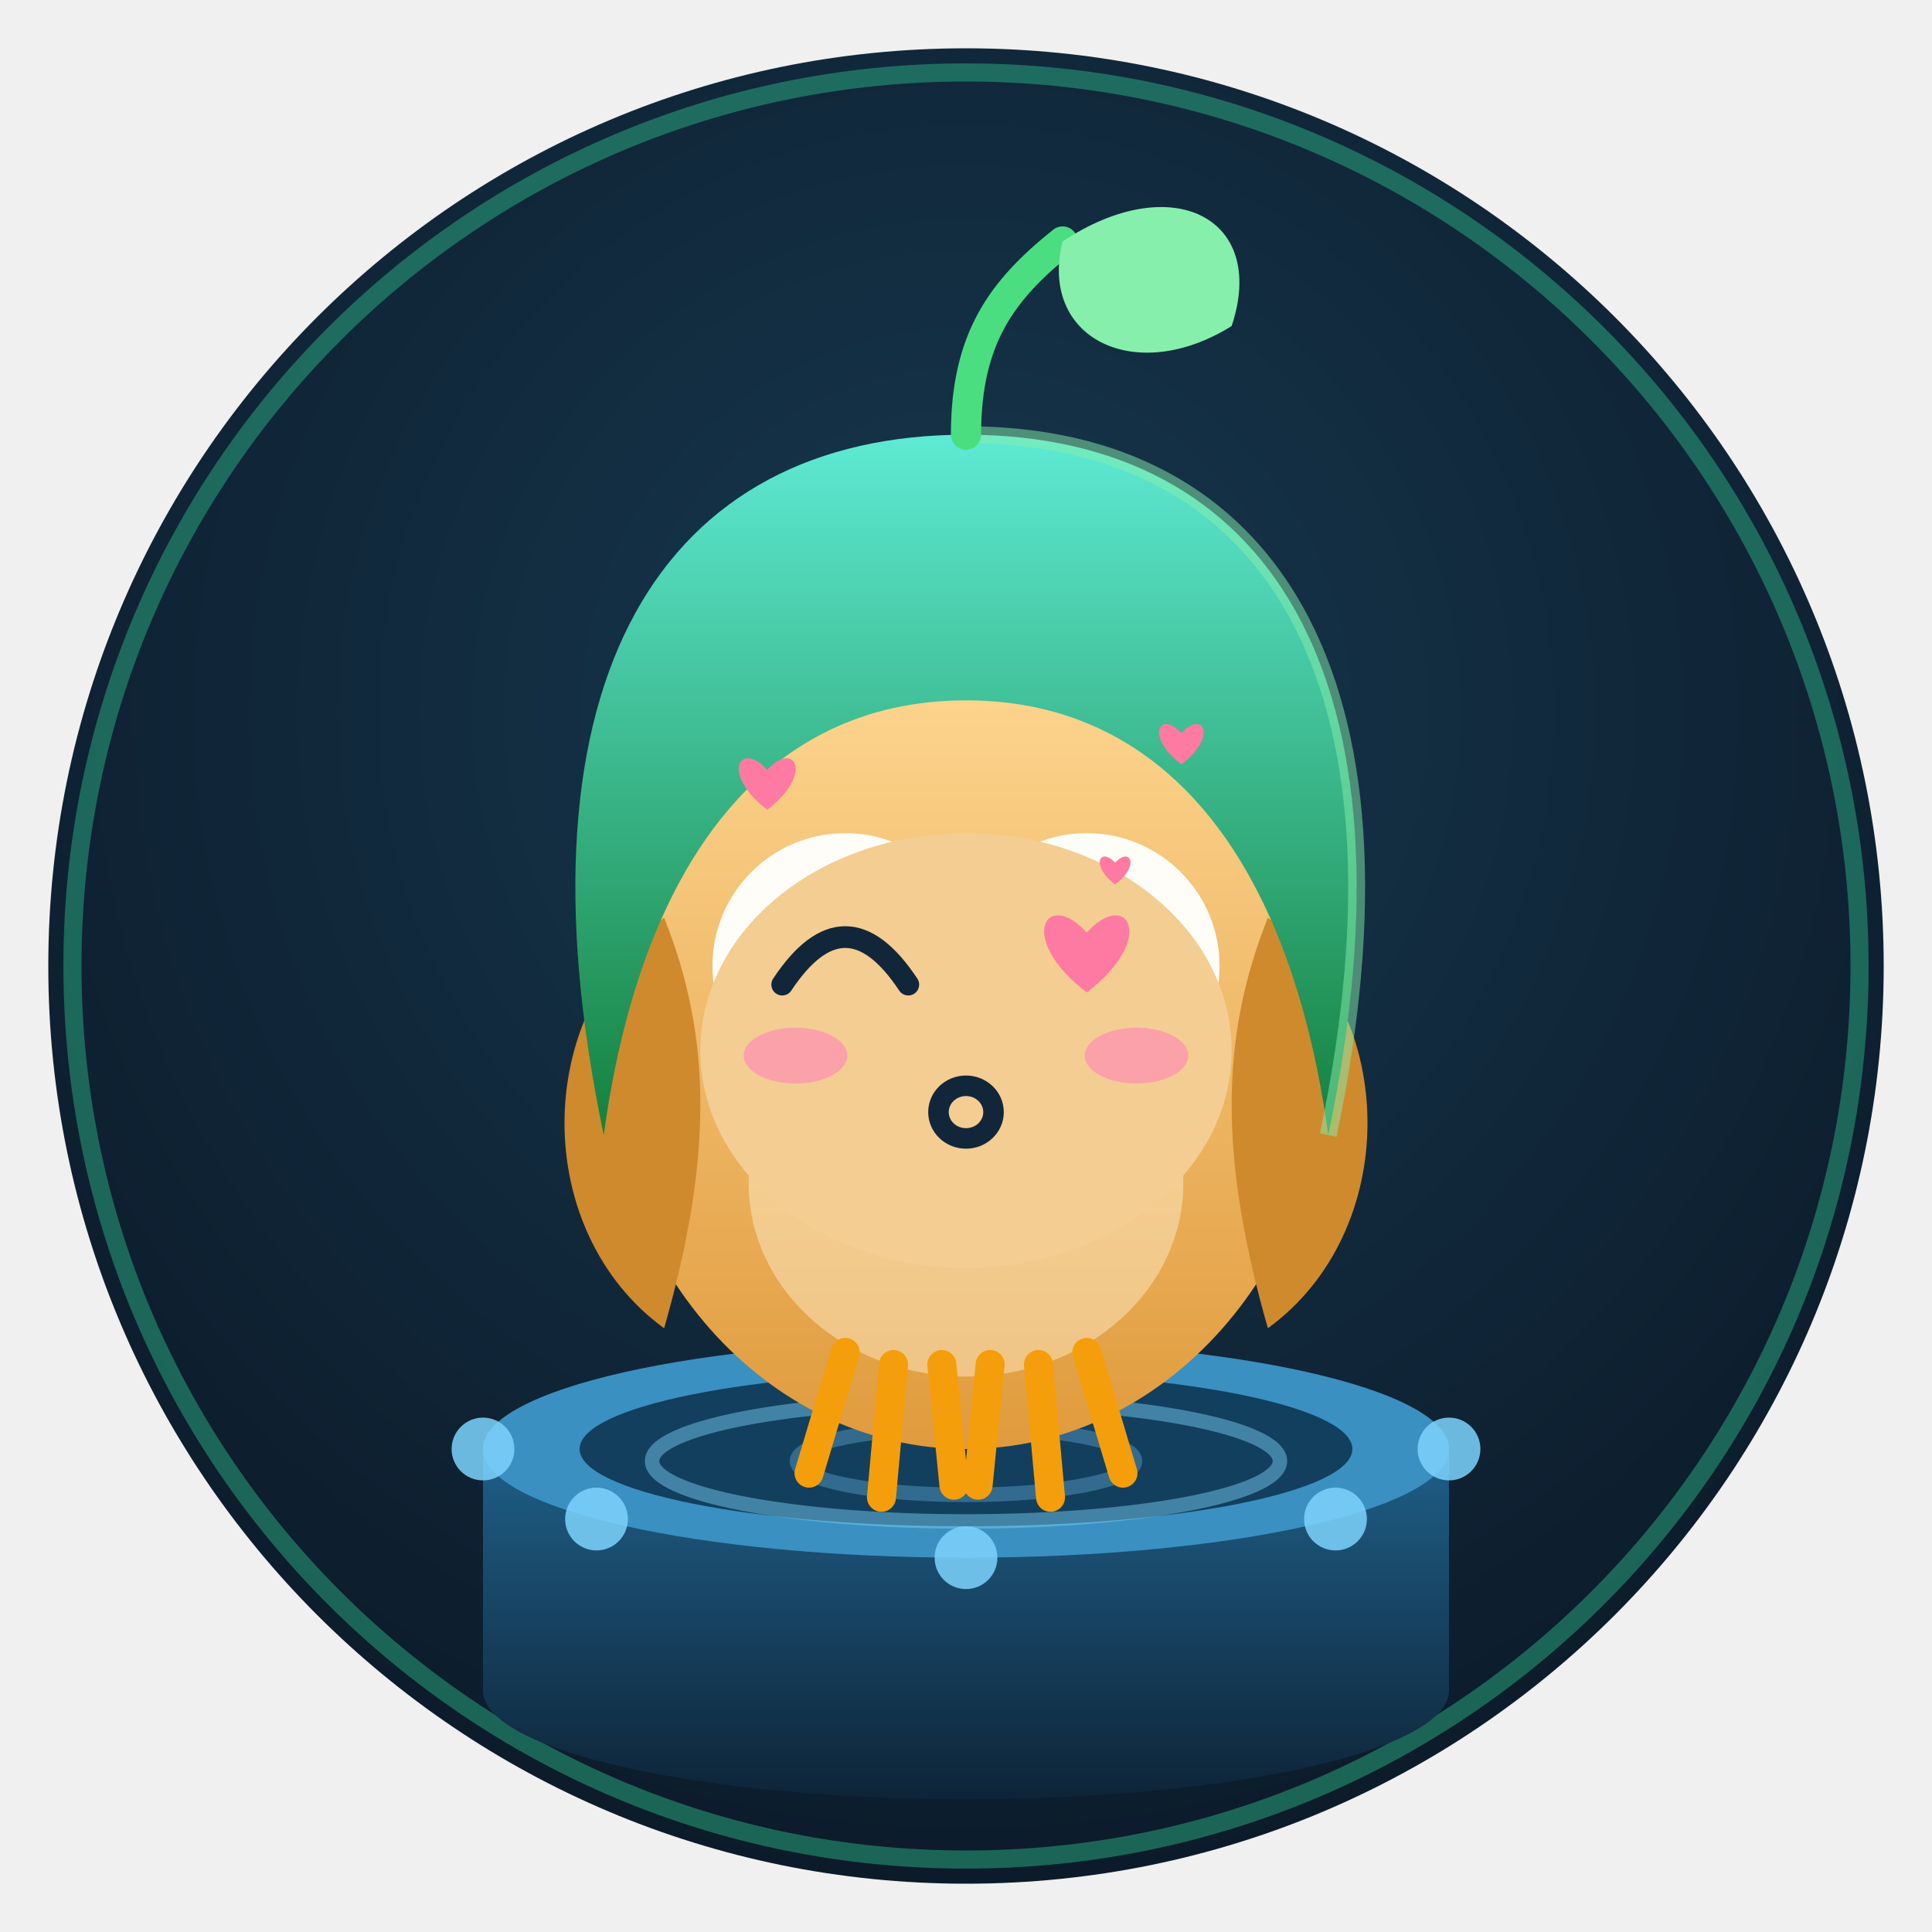
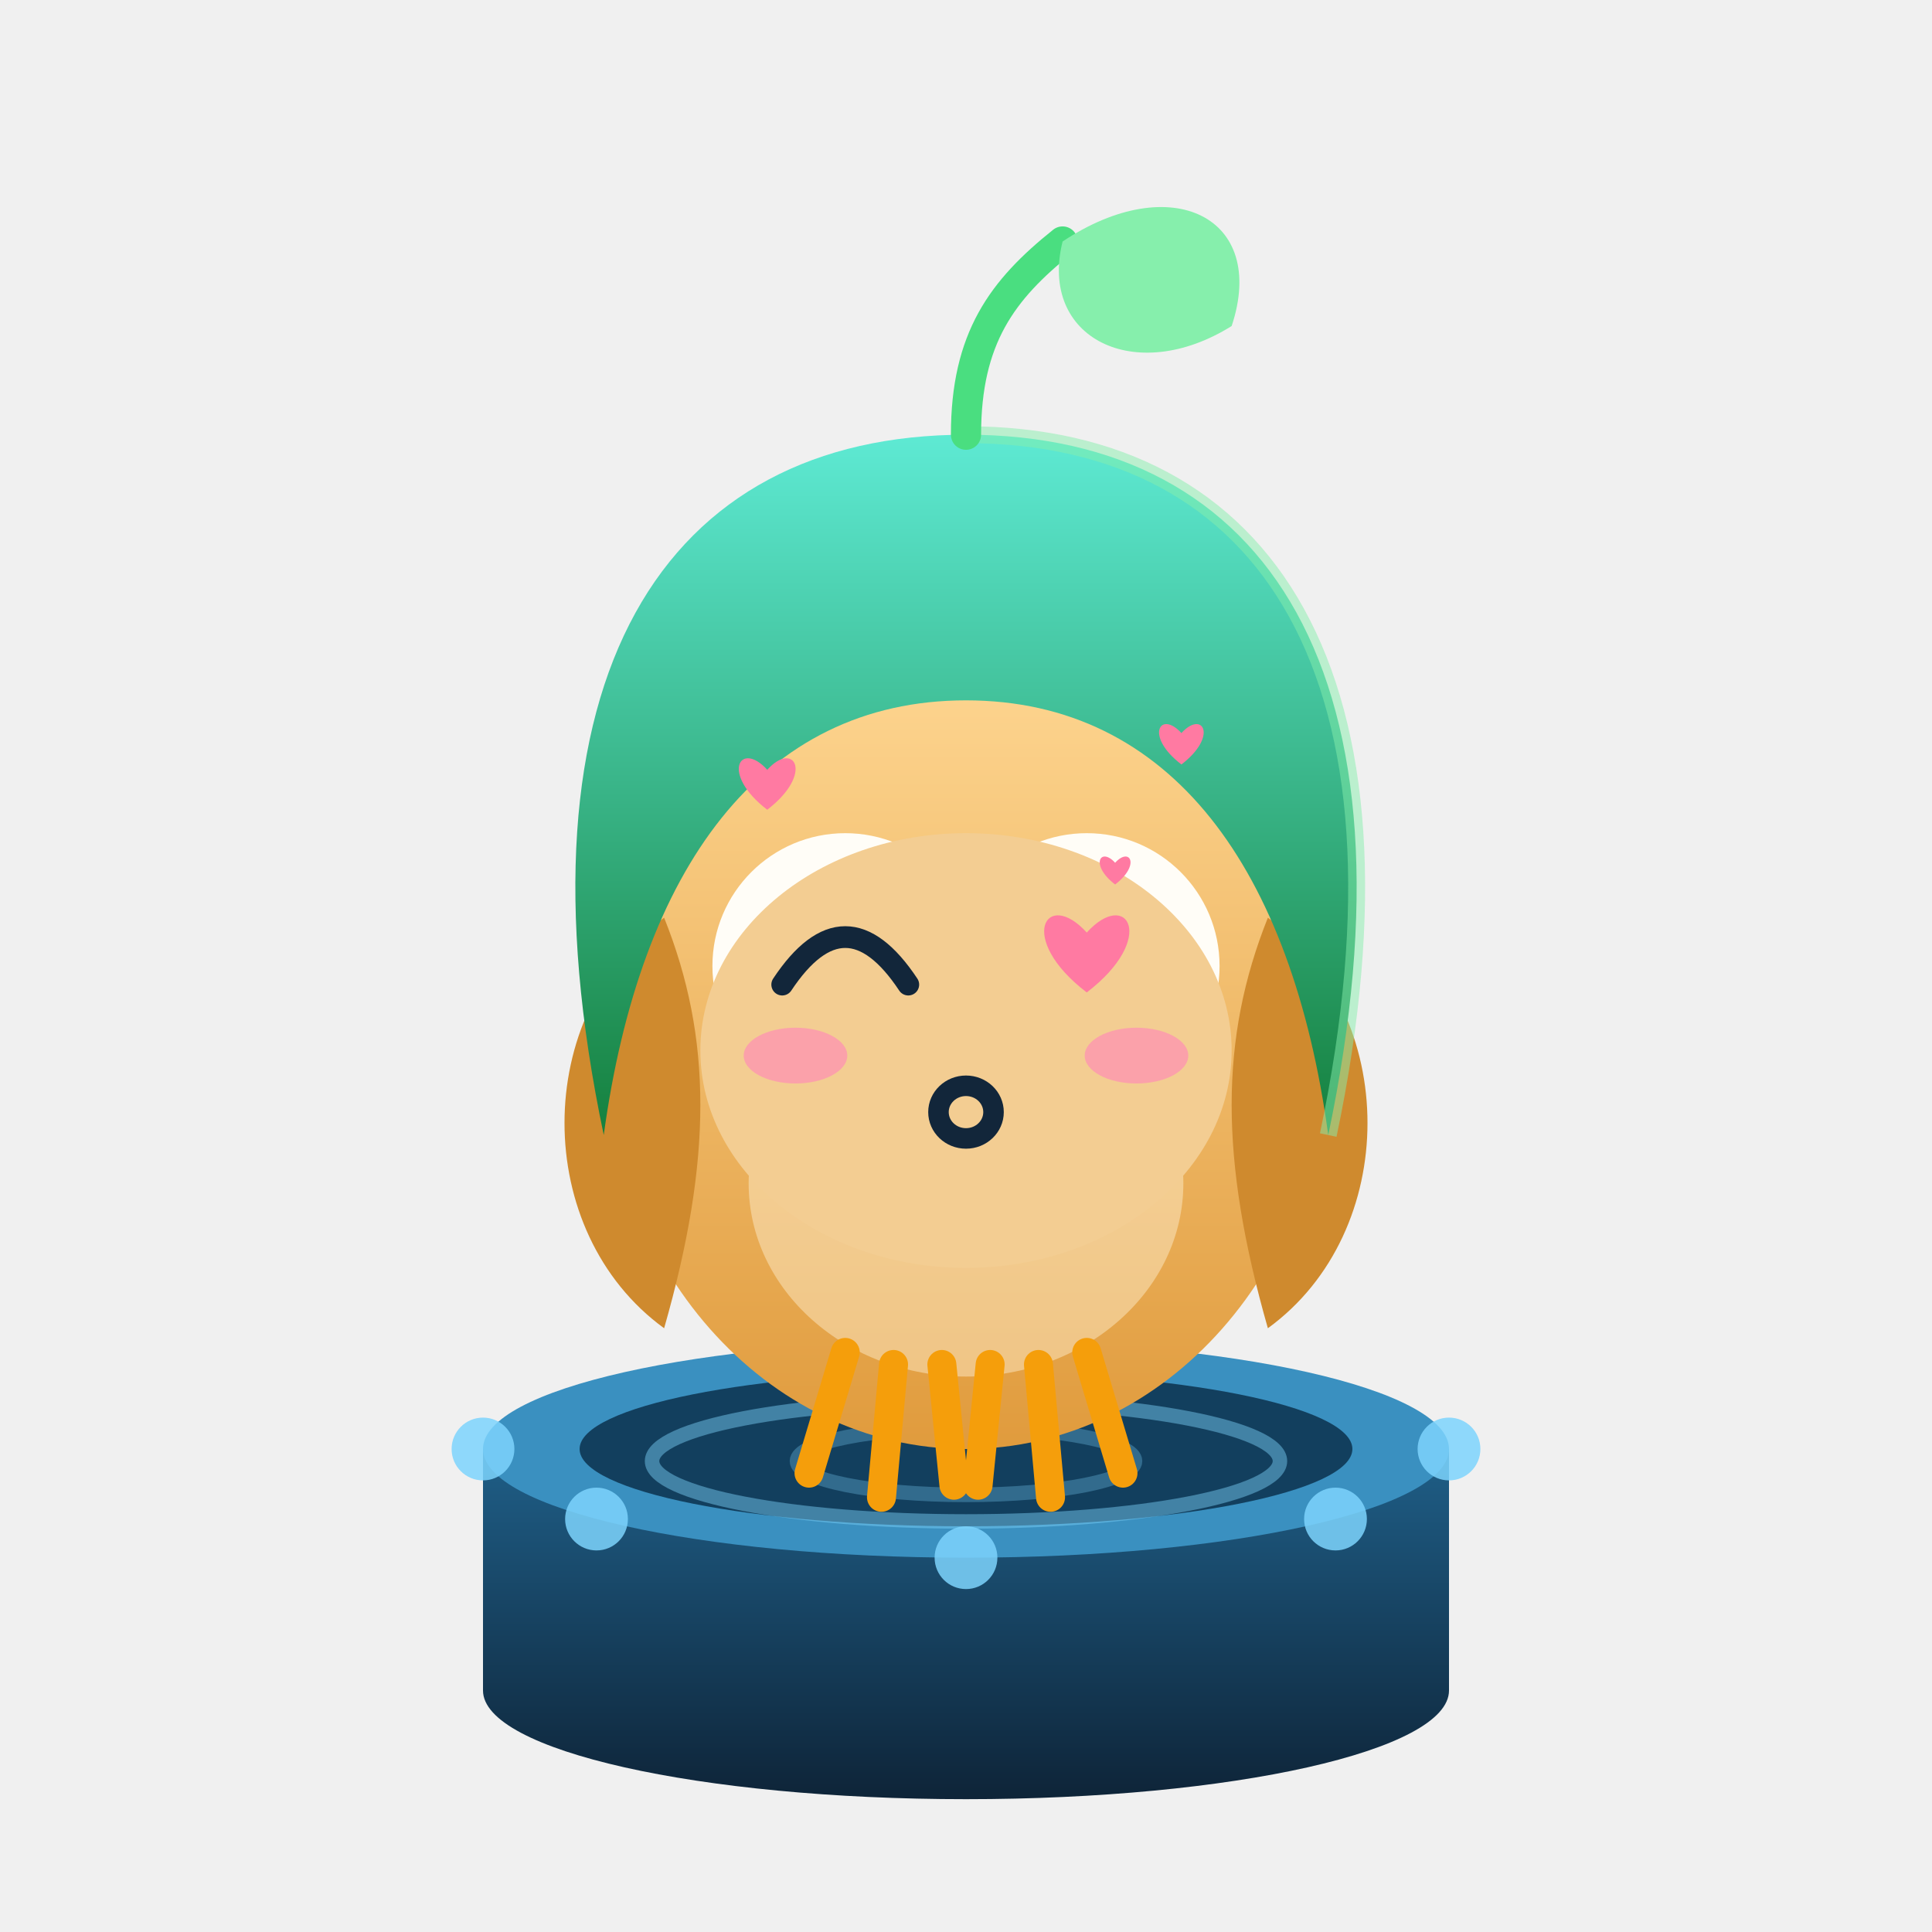
<svg xmlns="http://www.w3.org/2000/svg" viewBox="0 0 160 160" width="160" height="160" role="img" aria-label="小德 · 撒娇 Coquettish">
  <style>
.ex-motion { animation: ex-sway 2.4s ease-in-out infinite; transform-box: fill-box; transform-origin: 50% 50%; }
.ex-anim-tear { animation: ex-tear 1.8s ease-in infinite; transform-box: fill-box; transform-origin: center; }
.ex-anim-sweat { animation: ex-tear 1.5s ease-in infinite; transform-box: fill-box; transform-origin: center; }
.ex-anim-heart { animation: ex-heart 2.2s ease-out infinite; transform-box: fill-box; transform-origin: center; }
.ex-anim-spark { animation: ex-spark 1.9s ease-in-out infinite; transform-box: fill-box; transform-origin: center; }
.ex-anim-rain { animation: ex-rain 1.4s linear infinite; transform-box: fill-box; transform-origin: center; }
.ex-anim-confetti { animation: ex-confetti 2.4s linear infinite; transform-box: fill-box; transform-origin: center; }
.ex-anim-pulse { animation: ex-pulse 1.6s ease-in-out infinite; transform-box: fill-box; transform-origin: center; }
.ex-anim-knock { animation: ex-knock 0.55s ease-in-out infinite; transform-box: fill-box; transform-origin: center; }
.ex-anim-knockline { animation: ex-knockline 0.55s ease-out infinite; transform-box: fill-box; transform-origin: center; }
.ex-anim-palm { animation: ex-palm 0.9s ease-in-out infinite; transform-box: fill-box; transform-origin: center; }
.ex-anim-steam { animation: ex-steam 1.8s ease-out infinite; transform-box: fill-box; transform-origin: center; }
.ex-anim-shock { animation: ex-shock 0.5s ease-in-out infinite; transform-box: fill-box; transform-origin: center; }
.ex-anim-please { animation: ex-please 1.4s ease-in-out infinite; transform-box: fill-box; transform-origin: center; }
.ex-anim-drift { animation: ex-drift 4.5s ease-in-out infinite; transform-box: fill-box; transform-origin: center; }
@keyframes ex-sway { 0%,100% { transform: rotate(0deg); } 50% { transform: rotate(-2.5deg); } }
@keyframes ex-tear { 0% { transform: translateY(0); opacity: 0; } 18% { opacity: 1; } 100% { transform: translateY(8px); opacity: 0; } }
@keyframes ex-heart { 0% { transform: translateY(0) scale(.65); opacity: 0; } 20% { opacity: 1; } 100% { transform: translateY(-10px) scale(1.15); opacity: 0; } }
@keyframes ex-spark { 0%,100% { transform: scale(.6) rotate(0deg); opacity: .3; } 50% { transform: scale(1.15) rotate(25deg); opacity: 1; } }
@keyframes ex-rain { 0% { transform: translateY(0); opacity: 0; } 20% { opacity: 1; } 100% { transform: translateY(8px); opacity: 0; } }
@keyframes ex-confetti { 0% { transform: translateY(-4px) rotate(0deg); opacity: 1; } 100% { transform: translateY(14px) rotate(200deg); opacity: 0; } }
@keyframes ex-pulse { 0%,100% { transform: scale(1); opacity: .35; } 50% { transform: scale(1.18); opacity: .7; } }
@keyframes ex-knock { 0%,100% { transform: translateX(3px); } 35% { transform: translateX(0); } }
@keyframes ex-knockline { 0%,100% { transform: scaleX(.6); opacity: .35; } 35% { transform: scaleX(1); opacity: 1; } }
@keyframes ex-palm { 0%,100% { transform: translateY(0) rotate(0deg); } 50% { transform: translateY(-1px) rotate(-4deg); } }
@keyframes ex-steam { 0% { transform: translateY(0); opacity: .7; } 100% { transform: translateY(-7px); opacity: 0; } }
@keyframes ex-shock { 0%,100% { transform: scaleX(.7); opacity: .4; } 50% { transform: scaleX(1.25); opacity: 1; } }
@keyframes ex-please { 0%,100% { transform: translateY(0); } 50% { transform: translateY(-1.5px); } }
@keyframes ex-drift { 0%,100% { transform: translateY(0); } 50% { transform: translateY(-1.5px); } }
@media (prefers-reduced-motion: reduce) {
  .ex-motion, [class*="ex-anim-"] { animation: none !important; }
}
</style>
  <g class="ex-motion ex-coquettish">
    <g class="ex-base">
      <defs>
-         <radialGradient id="drBadge" cx="50%" cy="36%" r="74%">
-           <stop offset="0" stop-color="#17384f" />
-           <stop offset="1" stop-color="#0a1725" />
-         </radialGradient>
        <linearGradient id="drOwl" x1="0" y1="0" x2="0" y2="1">
          <stop offset="0" stop-color="#ffd894" />
          <stop offset="1" stop-color="#e09b3d" />
        </linearGradient>
        <linearGradient id="drHood" x1="0" y1="0" x2="0" y2="1">
          <stop offset="0" stop-color="#5eead4" />
          <stop offset="1" stop-color="#15803d" />
        </linearGradient>
        <linearGradient id="drPool" x1="0" y1="0" x2="0" y2="1">
          <stop offset="0" stop-color="#1f5f88" />
          <stop offset="1" stop-color="#0e2438" />
        </linearGradient>
      </defs>
-       <circle cx="80" cy="80" r="76" fill="url(#drBadge)" />
-       <circle cx="80" cy="80" r="74" fill="none" stroke="#34d399" stroke-opacity=".4" stroke-width="1.5" />
      <path d="M40 120 L40 140 A40 9 0 0 0 120 140 L120 120 Z" fill="url(#drPool)" />
      <ellipse cx="80" cy="120" rx="40" ry="9" fill="#3a90c0" />
      <ellipse cx="80" cy="120" rx="32" ry="6.4" fill="#123f5e" />
      <ellipse cx="80" cy="121" rx="26" ry="5" fill="none" stroke="#7dd3fc" stroke-opacity=".45" stroke-width="1.2" />
      <ellipse cx="80" cy="121" rx="14" ry="2.8" fill="none" stroke="#7dd3fc" stroke-opacity=".3" stroke-width="1.2" />
      <g fill="#7dd3fc" fill-opacity=".85">
        <circle cx="120" cy="120" r="2.6" />
        <circle cx="110.6" cy="125.8" r="2.6" />
        <circle cx="80" cy="129" r="2.6" />
        <circle cx="49.4" cy="125.8" r="2.6" />
        <circle cx="40" cy="120" r="2.6" />
      </g>
      <ellipse cx="80" cy="86" rx="30" ry="34" fill="url(#drOwl)" />
      <ellipse cx="80" cy="98" rx="18" ry="16" fill="#fff3d6" fill-opacity=".45" />
      <path d="M55 76 C 44 84 44 102 55 110 C 59 96 59 86 55 76 Z" fill="#cf8a2e" />
      <path d="M105 76 C 116 84 116 102 105 110 C 101 96 101 86 105 76 Z" fill="#cf8a2e" />
      <g stroke="#f59e0b" stroke-width="2.4" stroke-linecap="round" fill="none">
        <path d="M70 112 L67 122" />
        <path d="M74 113 L73 124" />
        <path d="M78 113 L79 123" />
        <path d="M82 113 L81 123" />
        <path d="M86 113 L87 124" />
        <path d="M90 112 L93 122" />
      </g>
      <circle cx="70" cy="80" r="11" fill="#fffdf7" />
      <circle cx="90" cy="80" r="11" fill="#fffdf7" />
      <circle cx="70" cy="80" r="5.5" fill="#12263a" />
      <circle cx="90" cy="80" r="5.5" fill="#12263a" />
      <circle cx="72" cy="77.5" r="2" fill="#ffffff" />
      <circle cx="92" cy="77.5" r="2" fill="#ffffff" />
      <path d="M80 84 L75 94 L85 94 Z" fill="#f59e0b" />
      <path d="M80 36 C 105 36 118 56 110 94 C 107 72 97 58 80 58 C 63 58 53 72 50 94 C 42 56 55 36 80 36 Z" fill="url(#drHood)" />
      <path d="M80 36 C 105 36 118 56 110 94" fill="none" stroke="#86efac" stroke-opacity=".5" stroke-width="1.4" />
      <path d="M80 36 C 80 28 83 24 88 20" stroke="#4ade80" stroke-width="2.5" fill="none" stroke-linecap="round" />
      <path d="M88 20 C 97 14 105 18 102 27 C 94 32 86 28 88 20 Z" fill="#86efac" />
    </g>
    <g class="ex-face">
      <ellipse cx="80" cy="87" rx="22" ry="18" fill="#F3CD92" />
      <path d="M 64.78,81.54 Q 70,73.67 75.22,81.54" fill="none" stroke="#12263A" stroke-width="1.8" stroke-linecap="round" />
      <path class="ex-anim-pulse" style="animation-delay:0s" d="M 90,82.19 C 84.11,77.69 86.65,73.53 90,77.23 C 93.35,73.53 95.89,77.69 90,82.19 Z" fill="#FF7AA2" />
      <ellipse cx="80" cy="92.1" rx="2.28" ry="2.18" fill="none" stroke="#12263A" stroke-width="1.7" />
      <ellipse class="ex-anim-pulse" cx="65.88" cy="87.42" rx="4.29" ry="2.31" fill="#FF8FB3" opacity="0.7" />
      <ellipse class="ex-anim-pulse" cx="94.12" cy="87.42" rx="4.29" ry="2.31" fill="#FF8FB3" opacity="0.7" />
      <path class="ex-anim-heart" style="animation-delay:0.0s" d="M 63.54,67.06 C 59.61,64.05 61.3,61.28 63.54,63.75 C 65.77,61.28 67.46,64.05 63.54,67.06 Z" fill="#FF7AA2" />
      <path class="ex-anim-heart" style="animation-delay:0.7s" d="M 97.84,63.31 C 94.75,60.95 96.08,58.78 97.84,60.71 C 99.59,58.78 100.92,60.95 97.84,63.31 Z" fill="#FF7AA2" />
      <path class="ex-anim-heart" style="animation-delay:1.3s" d="M 92.35,73.25 C 90.22,71.62 91.14,70.11 92.35,71.45 C 93.56,70.11 94.48,71.62 92.35,73.25 Z" fill="#FF7AA2" />
    </g>
  </g>
</svg>
